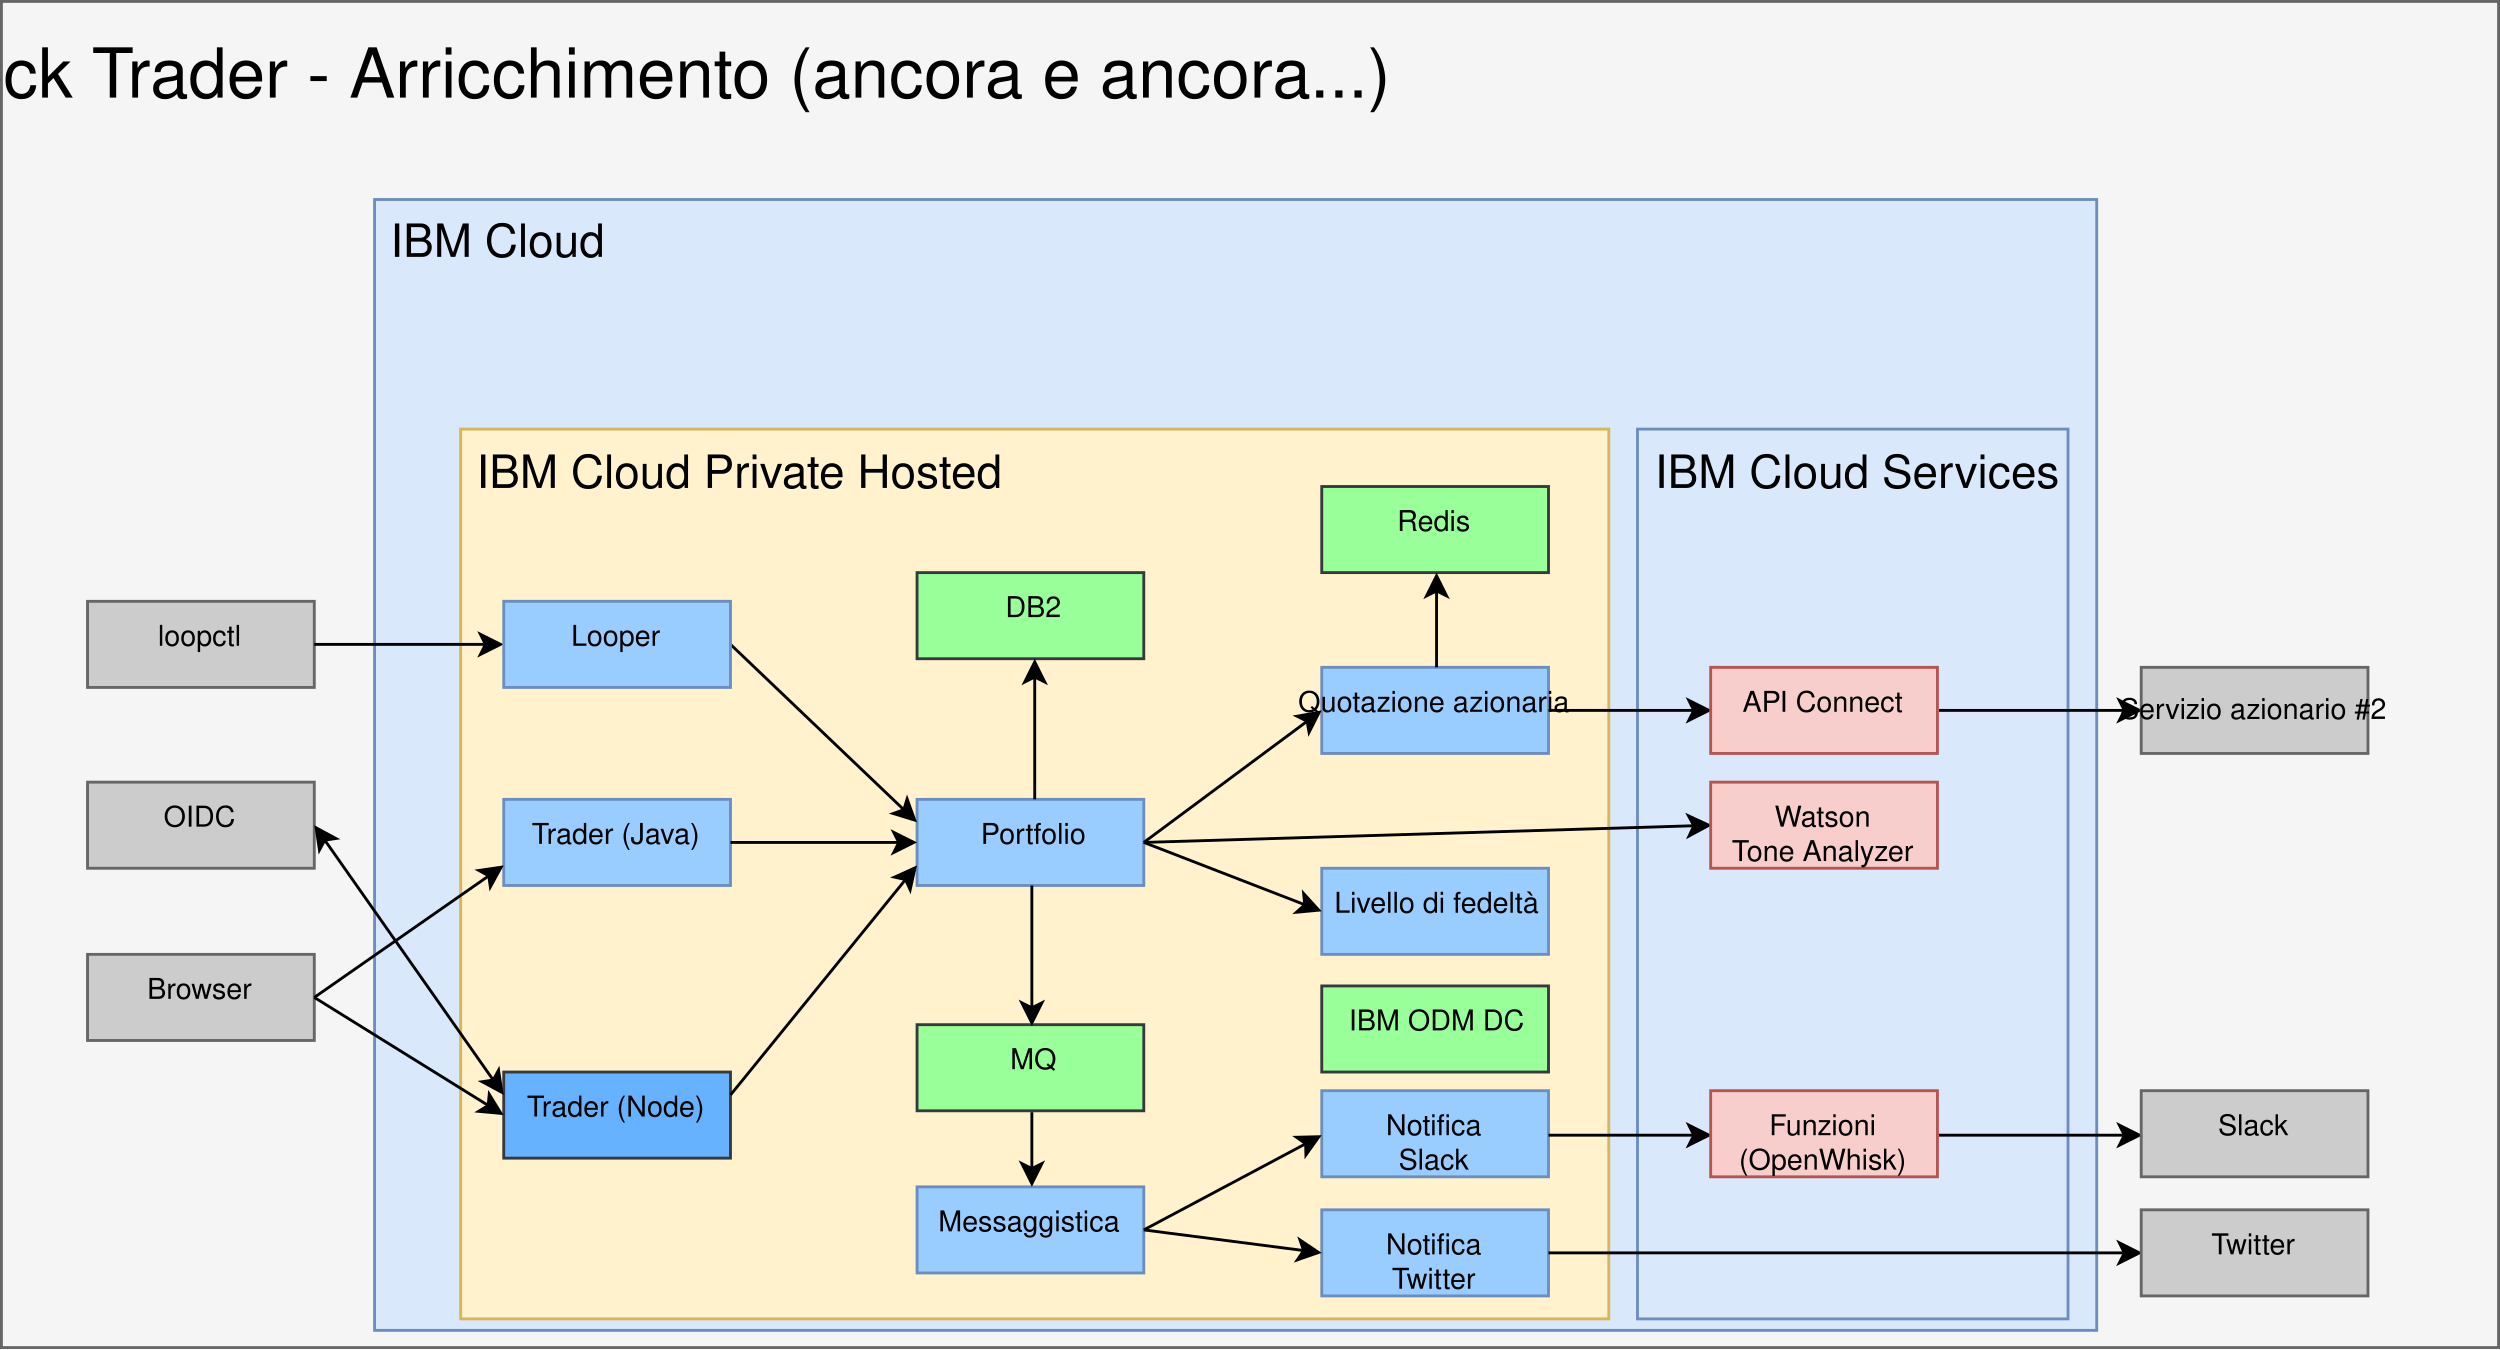
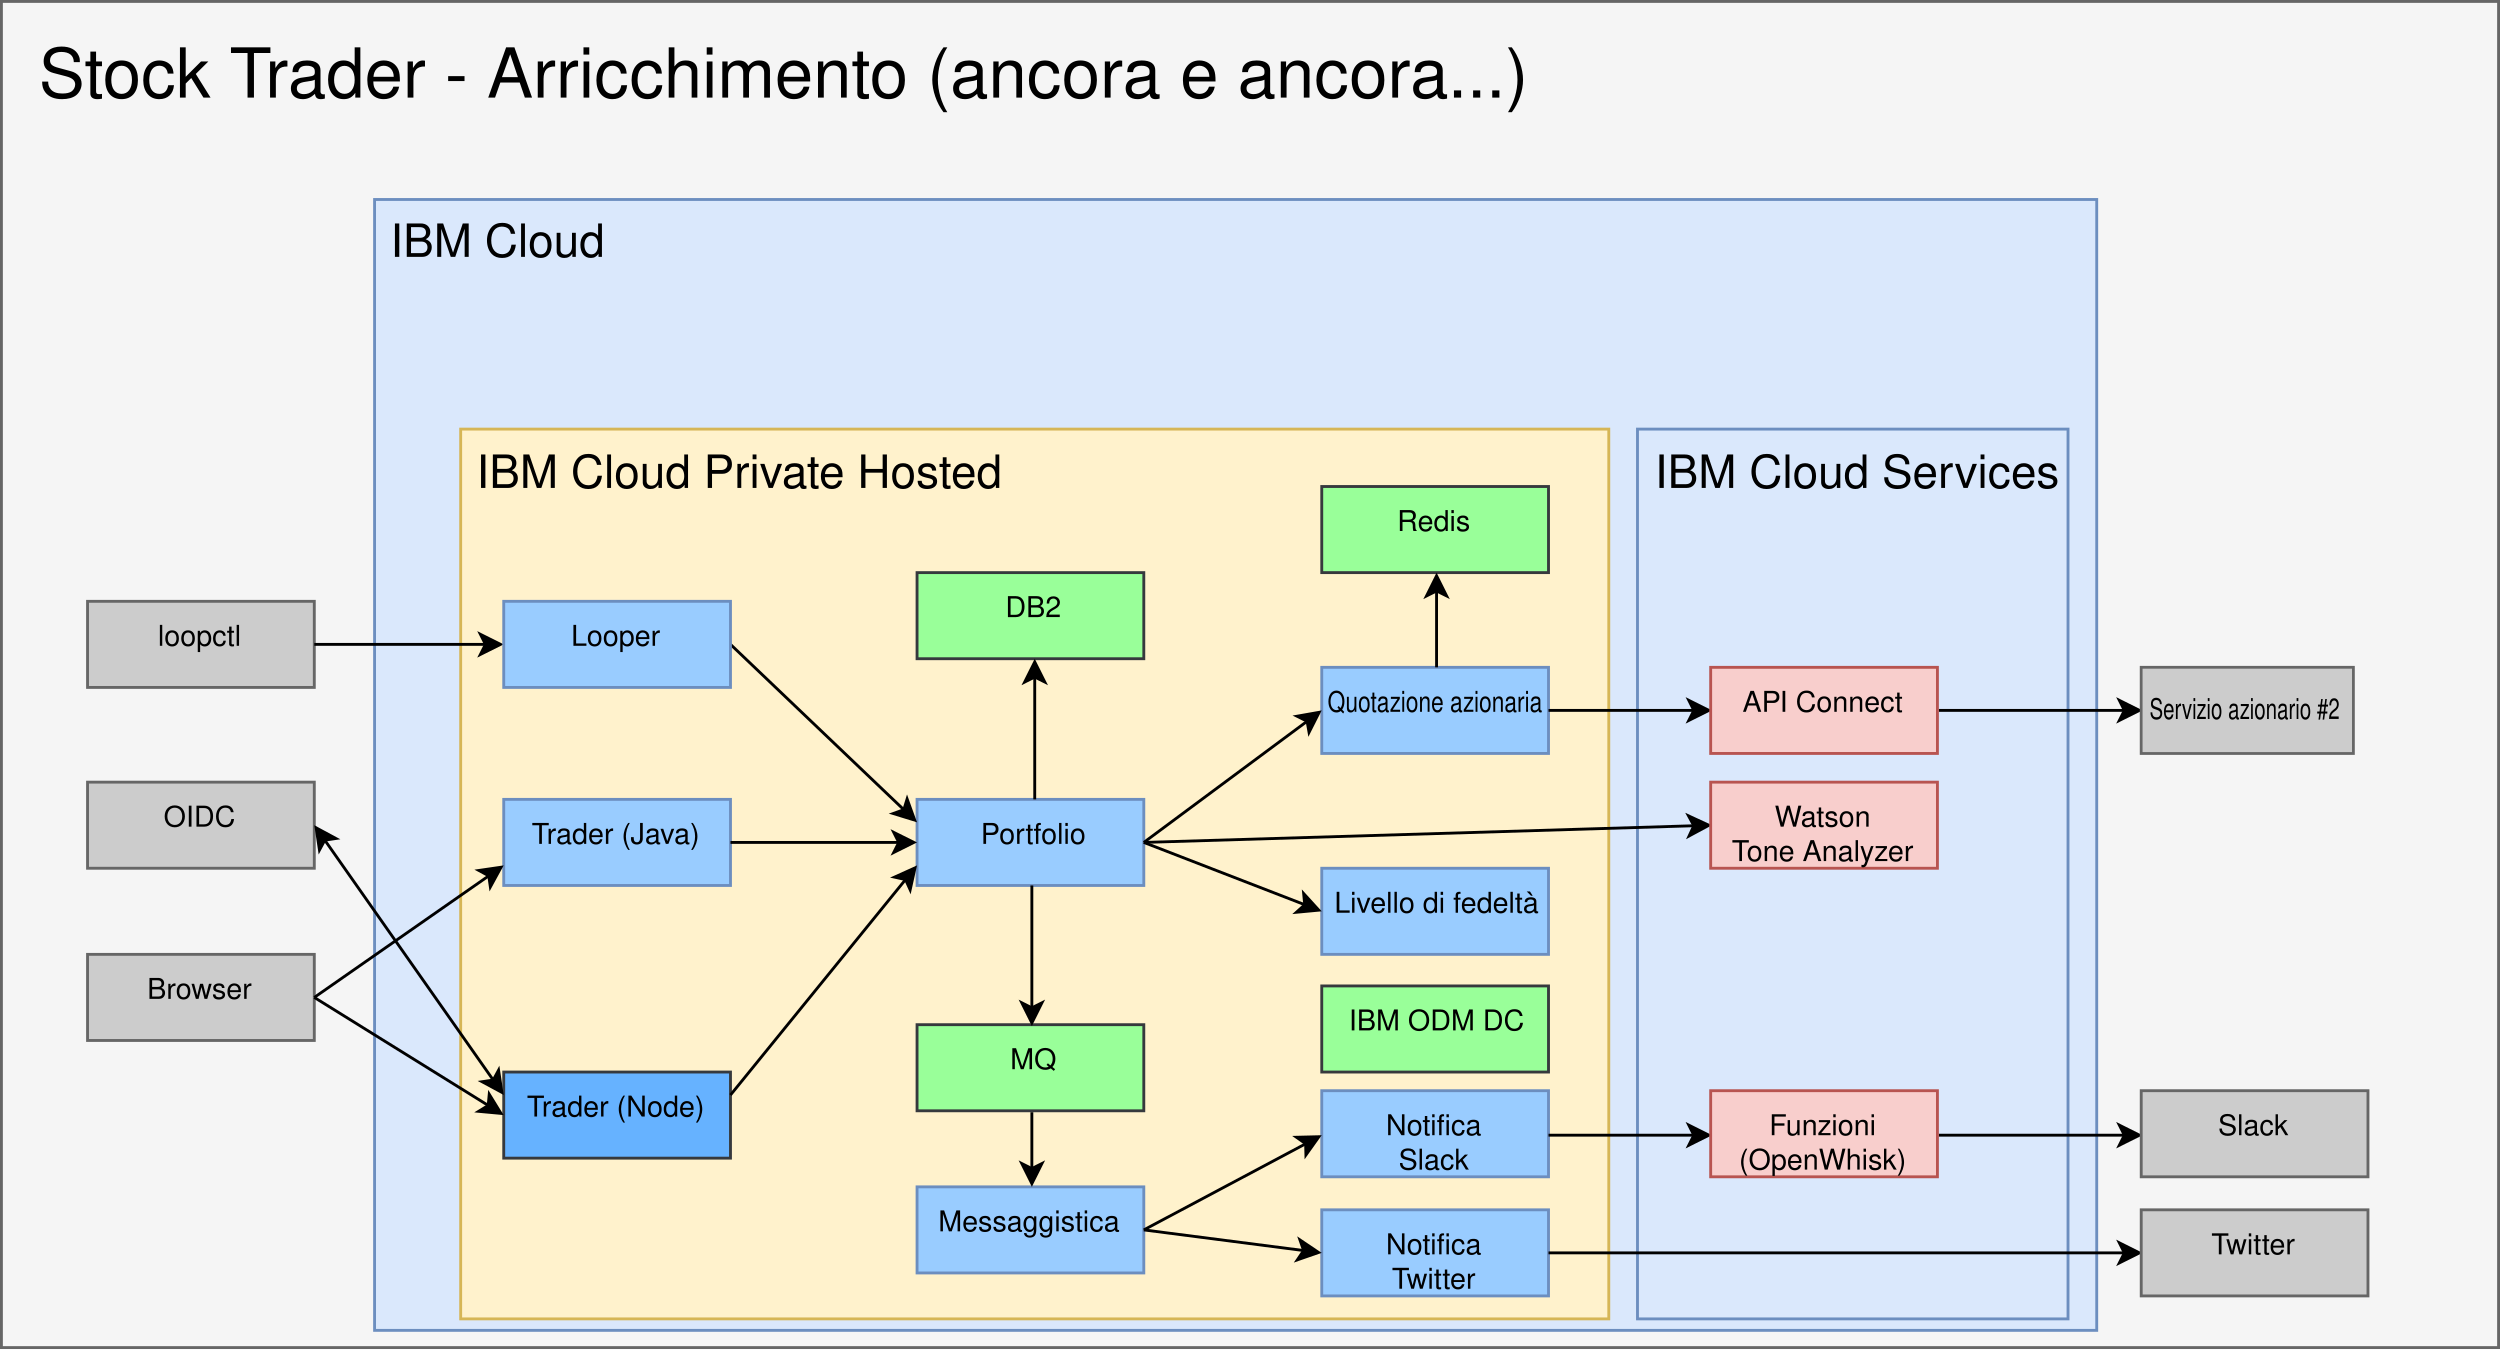
- <svg xmlns="http://www.w3.org/2000/svg" width="871px" height="470px" version="1.1">
-   <g transform="translate(.5 .5)">
-     <g pointer-events="none">
-       <rect width="870" height="469" fill="#f5f5f5" stroke="#666" />
-       <rect x="130" y="69" width="600" height="394" fill="#dae8fc" stroke="#6c8ebf" />
-       <rect x="570" y="149" width="150" height="310" fill="#dae8fc" stroke="#6c8ebf" />
+ <svg xmlns="http://www.w3.org/2000/svg" width="871px" height="470px" version="1.1" id="svg266">
+   <defs id="defs270" />
+   <g transform="translate(.5 .5)" id="g264">
+     <g pointer-events="none" id="g10">
+       <rect width="870" height="469" fill="#f5f5f5" stroke="#666" id="rect4" />
+       <rect x="130" y="69" width="600" height="394" fill="#dae8fc" stroke="#6c8ebf" id="rect6" />
+       <rect x="570" y="149" width="150" height="310" fill="#dae8fc" stroke="#6c8ebf" id="rect8" />
    </g>
-     <g font-family="Helvetica" font-size="24px" text-anchor="middle">
-       <text x="224.5" y="33.5">Stock Trader - Arricchimento (ancora e ancora...)</text>
+     <g font-size="24px" id="g14" transform="translate(48)" style="font-size:24px;font-family:Helvetica;text-anchor:middle">
+       <text x="224.5" y="33.5" id="text12">Stock Trader - Arricchimento (ancora e ancora...)</text>
    </g>
-     <rect x="160" y="149" width="400" height="310" fill="#fff2cc" pointer-events="none" stroke="#d6b656" />
-     <g font-family="Helvetica" font-size="16px">
-       <text x="165.5" y="169.5">IBM Cloud Private Hosted</text>
+     <rect x="160" y="149" width="400" height="310" fill="#fff2cc" pointer-events="none" stroke="#d6b656" id="rect16" />
+     <g font-family="Helvetica" font-size="16px" id="g20">
+       <text x="165.5" y="169.5" id="text18">IBM Cloud Private Hosted</text>
    </g>
-     <rect x="319" y="199" width="79" height="30" fill="#9f9" pointer-events="none" stroke="#36393d" />
-     <g font-family="Helvetica" font-size="10px" text-anchor="middle">
-       <text x="359.5" y="214.5">DB2</text>
+     <rect x="319" y="199" width="79" height="30" fill="#9f9" pointer-events="none" stroke="#36393d" id="rect22" />
+     <g font-family="Helvetica" font-size="10px" text-anchor="middle" id="g26">
+       <text x="359.5" y="214.5" id="text24">DB2</text>
    </g>
-     <rect x="460" y="343" width="79" height="30" fill="#9f9" pointer-events="none" stroke="#36393d" />
-     <g font-family="Helvetica" font-size="10px" text-anchor="middle">
-       <text x="500" y="358.5">IBM ODM DC</text>
+     <rect x="460" y="343" width="79" height="30" fill="#9f9" pointer-events="none" stroke="#36393d" id="rect28" />
+     <g font-family="Helvetica" font-size="10px" text-anchor="middle" id="g32">
+       <text x="500" y="358.5" id="text30">IBM ODM DC</text>
    </g>
-     <rect x="460" y="169" width="79" height="30" fill="#9f9" pointer-events="none" stroke="#36393d" />
-     <g font-family="Helvetica" font-size="10px" text-anchor="middle">
-       <text x="499" y="184.5">Redis</text>
+     <rect x="460" y="169" width="79" height="30" fill="#9f9" pointer-events="none" stroke="#36393d" id="rect34" />
+     <g font-family="Helvetica" font-size="10px" text-anchor="middle" id="g38">
+       <text x="499" y="184.5" id="text36">Redis</text>
    </g>
-     <rect x="175" y="373" width="79" height="30" fill="#66b2ff" pointer-events="none" stroke="#36393d" />
-     <g font-family="Helvetica" font-size="10px" text-anchor="middle">
-       <text x="214" y="388.5">Trader (Node)</text>
+     <rect x="175" y="373" width="79" height="30" fill="#66b2ff" pointer-events="none" stroke="#36393d" id="rect40" />
+     <g font-family="Helvetica" font-size="10px" text-anchor="middle" id="g44">
+       <text x="214" y="388.5" id="text42">Trader (Node)</text>
    </g>
-     <rect x="319" y="356.5" width="79" height="30" fill="#9f9" pointer-events="none" stroke="#36393d" />
-     <g font-family="Helvetica" font-size="10px" text-anchor="middle">
-       <text x="359.5" y="372">MQ</text>
+     <rect x="319" y="356.5" width="79" height="30" fill="#9f9" pointer-events="none" stroke="#36393d" id="rect46" />
+     <g font-family="Helvetica" font-size="10px" text-anchor="middle" id="g50">
+       <text x="359.5" y="372" id="text48">MQ</text>
    </g>
-     <rect x="175" y="278" width="79" height="30" fill="#9cf" pointer-events="none" stroke="#6c8ebf" />
-     <g font-family="Helvetica" font-size="10px" text-anchor="middle">
-       <text x="214" y="293.5">Trader (Java)</text>
+     <rect x="175" y="278" width="79" height="30" fill="#9cf" pointer-events="none" stroke="#6c8ebf" id="rect52" />
+     <g font-family="Helvetica" font-size="10px" text-anchor="middle" id="g56">
+       <text x="214" y="293.5" id="text54">Trader (Java)</text>
    </g>
-     <rect x="319" y="278" width="79" height="30" fill="#9cf" pointer-events="none" stroke="#6c8ebf" />
-     <g font-family="Helvetica" font-size="10px" text-anchor="middle">
-       <text x="359.5" y="293.5">Portfolio</text>
+     <rect x="319" y="278" width="79" height="30" fill="#9cf" pointer-events="none" stroke="#6c8ebf" id="rect58" />
+     <g font-family="Helvetica" font-size="10px" text-anchor="middle" id="g62">
+       <text x="359.5" y="293.5" id="text60">Portfolio</text>
    </g>
-     <rect x="319" y="413" width="79" height="30" fill="#9cf" pointer-events="none" stroke="#6c8ebf" />
-     <g font-family="Helvetica" font-size="10px" text-anchor="middle">
-       <text x="358" y="428.5">Messaggistica</text>
+     <rect x="319" y="413" width="79" height="30" fill="#9cf" pointer-events="none" stroke="#6c8ebf" id="rect64" />
+     <g font-family="Helvetica" font-size="10px" text-anchor="middle" id="g68">
+       <text x="358" y="428.5" id="text66">Messaggistica</text>
    </g>
-     <rect x="460" y="232" width="79" height="30" fill="#9cf" pointer-events="none" stroke="#6c8ebf" />
-     <g font-family="Helvetica" font-size="10px" text-anchor="middle">
-       <text x="499" y="247.5">Quotazione azionaria</text>
+     <rect x="460" y="232" width="79" height="30" fill="#9cf" pointer-events="none" stroke="#6c8ebf" id="rect70" />
+     <g font-size="10px" id="g74" transform="matrix(0.7917888,0,0,1,104.3216,0)" style="font-size:10px;font-family:Helvetica;text-anchor:middle">
+       <text x="499" y="247.5" id="text72">Quotazione azionaria</text>
    </g>
-     <rect x="460" y="302" width="79" height="30" fill="#9cf" pointer-events="none" stroke="#6c8ebf" />
-     <g font-family="Helvetica" font-size="10px" text-anchor="middle">
-       <text x="500" y="317.5">Livello di fedeltà</text>
+     <rect x="460" y="302" width="79" height="30" fill="#9cf" pointer-events="none" stroke="#6c8ebf" id="rect76" />
+     <g font-family="Helvetica" font-size="10px" text-anchor="middle" id="g80">
+       <text x="500" y="317.5" id="text78">Livello di fedeltà</text>
    </g>
-     <rect x="460" y="379.5" width="79" height="30" fill="#9cf" pointer-events="none" stroke="#6c8ebf" />
-     <g font-family="Helvetica" font-size="10px" text-anchor="middle">
-       <text x="499" y="395">Notifica</text>
-       <text x="499" y="407">Slack</text>
+     <rect x="460" y="379.5" width="79" height="30" fill="#9cf" pointer-events="none" stroke="#6c8ebf" id="rect82" />
+     <g font-family="Helvetica" font-size="10px" text-anchor="middle" id="g88">
+       <text x="499" y="395" id="text84">Notifica</text>
+       <text x="499" y="407" id="text86">Slack</text>
    </g>
-     <rect x="460" y="421" width="79" height="30" fill="#9cf" pointer-events="none" stroke="#6c8ebf" />
-     <g font-family="Helvetica" font-size="10px" text-anchor="middle">
-       <text x="499" y="436.5">Notifica</text>
-       <text x="499" y="448.5">Twitter</text>
+     <rect x="460" y="421" width="79" height="30" fill="#9cf" pointer-events="none" stroke="#6c8ebf" id="rect90" />
+     <g font-family="Helvetica" font-size="10px" text-anchor="middle" id="g96">
+       <text x="499" y="436.5" id="text92">Notifica</text>
+       <text x="499" y="448.5" id="text94">Twitter</text>
    </g>
-     <g pointer-events="none" stroke="#000" stroke-miterlimit="10">
-       <path d="m254 293h58.63" fill="none" />
-       <path d="m317.88 293-7 3.5 1.75-3.5-1.75-3.5z" />
-       <path d="m398 293 56.89-42.21" fill="none" />
-       <path d="m459.1 247.67-3.53 6.98-0.68-3.86-3.5-1.76z" />
-       <path d="m398 293 56.06 21.7" fill="none" />
-       <path d="m458.96 316.6-7.79 0.73 2.89-2.63-0.37-3.89z" />
-       <path d="m360 278v-42.63" fill="none" />
-       <path d="m360 230.12 3.5 7-3.5-1.75-3.5 1.75z" />
-       <path d="m500 232v-26.63" fill="none" />
-       <path d="m500 200.12 3.5 7-3.5-1.75-3.5 1.75z" />
-       <path d="m359 387v19.63" fill="none" />
-       <path d="m359 411.88-3.5-7 3.5 1.75 3.5-1.75z" />
-       <path d="m398 428 56.38-30.01" fill="none" />
-       <path d="m459.01 395.53-4.53 6.37-0.1-3.91-3.19-2.27z" />
-       <path d="m398 428 55.68 7.19" fill="none" />
-       <path d="m458.89 435.86-7.39 2.57 2.18-3.24-1.28-3.7z" />
+     <g pointer-events="none" stroke="#000" stroke-miterlimit="10" id="g130">
+       <path d="m254 293h58.63" fill="none" id="path98" />
+       <path d="m317.88 293-7 3.5 1.75-3.5-1.75-3.5z" id="path100" />
+       <path d="m398 293 56.89-42.21" fill="none" id="path102" />
+       <path d="m459.1 247.67-3.53 6.98-0.68-3.86-3.5-1.76z" id="path104" />
+       <path d="m398 293 56.06 21.7" fill="none" id="path106" />
+       <path d="m458.96 316.6-7.79 0.73 2.89-2.63-0.37-3.89z" id="path108" />
+       <path d="m360 278v-42.63" fill="none" id="path110" />
+       <path d="m360 230.12 3.5 7-3.5-1.75-3.5 1.75z" id="path112" />
+       <path d="m500 232v-26.63" fill="none" id="path114" />
+       <path d="m500 200.12 3.5 7-3.5-1.75-3.5 1.75z" id="path116" />
+       <path d="m359 387v19.63" fill="none" id="path118" />
+       <path d="m359 411.88-3.5-7 3.5 1.75 3.5-1.75z" id="path120" />
+       <path d="m398 428 56.38-30.01" fill="none" id="path122" />
+       <path d="m459.01 395.53-4.53 6.37-0.1-3.91-3.19-2.27z" id="path124" />
+       <path d="m398 428 55.68 7.19" fill="none" id="path126" />
+       <path d="m458.89 435.86-7.39 2.57 2.18-3.24-1.28-3.7z" id="path128" />
    </g>
-     <g font-family="Helvetica" font-size="16px">
-       <text x="135.5" y="89">IBM Cloud</text>
+     <g font-family="Helvetica" font-size="16px" id="g134">
+       <text x="135.5" y="89" id="text132">IBM Cloud</text>
    </g>
-     <g pointer-events="none" stroke="#000" stroke-miterlimit="10">
-       <path d="m539 247h50.63" fill="none" />
-       <path d="m594.88 247-7 3.5 1.75-3.5-1.75-3.5z" />
-       <path d="m398 293 191.63-5.81" fill="none" />
-       <path d="m594.88 287.03-6.89 3.71 1.64-3.55-1.85-3.44z" />
-       <path d="m675 247h64.63" fill="none" />
-       <path d="m744.88 247-7 3.5 1.75-3.5-1.75-3.5z" />
-       <path d="m539 395h50.63" fill="none" />
-       <path d="m594.88 395-7 3.5 1.75-3.5-1.75-3.5z" />
-       <path d="m539 436h200.63" fill="none" />
-       <path d="m744.88 436-7 3.5 1.75-3.5-1.75-3.5z" />
-       <path d="m675 395h64.63" fill="none" />
-       <path d="m744.88 395-7 3.5 1.75-3.5-1.75-3.5z" />
+     <g pointer-events="none" stroke="#000" stroke-miterlimit="10" id="g160">
+       <path d="m539 247h50.63" fill="none" id="path136" />
+       <path d="m594.88 247-7 3.5 1.75-3.5-1.75-3.5z" id="path138" />
+       <path d="m398 293 191.63-5.81" fill="none" id="path140" />
+       <path d="m594.88 287.03-6.89 3.71 1.64-3.55-1.85-3.44z" id="path142" />
+       <path d="m675 247h64.63" fill="none" id="path144" />
+       <path d="m744.88 247-7 3.5 1.75-3.5-1.75-3.5z" id="path146" />
+       <path d="m539 395h50.63" fill="none" id="path148" />
+       <path d="m594.88 395-7 3.5 1.75-3.5-1.75-3.5z" id="path150" />
+       <path d="m539 436h200.63" fill="none" id="path152" />
+       <path d="m744.88 436-7 3.5 1.75-3.5-1.75-3.5z" id="path154" />
+       <path d="m675 395h64.63" fill="none" id="path156" />
+       <path d="m744.88 395-7 3.5 1.75-3.5-1.75-3.5z" id="path158" />
    </g>
-     <g font-family="Helvetica" font-size="16px" text-anchor="middle">
-       <text x="646.5" y="169.5">IBM Cloud Services</text>
+     <g font-family="Helvetica" font-size="16px" text-anchor="middle" id="g164">
+       <text x="646.5" y="169.5" id="text162">IBM Cloud Services</text>
    </g>
-     <rect x="595.5" y="272" width="79" height="30" fill="#f8cecc" pointer-events="none" stroke="#b85450" />
-     <g font-family="Helvetica" font-size="10px" text-anchor="middle">
-       <text x="634.5" y="287.5">Watson</text>
-       <text x="634.5" y="299.5">Tone Analyzer</text>
+     <rect x="595.5" y="272" width="79" height="30" fill="#f8cecc" pointer-events="none" stroke="#b85450" id="rect166" />
+     <g font-family="Helvetica" font-size="10px" text-anchor="middle" id="g172">
+       <text x="634.5" y="287.5" id="text168">Watson</text>
+       <text x="634.5" y="299.5" id="text170">Tone Analyzer</text>
    </g>
-     <rect x="595.5" y="379.5" width="79" height="30" fill="#f8cecc" pointer-events="none" stroke="#b85450" />
-     <g font-family="Helvetica" font-size="10px" text-anchor="middle">
-       <text x="634.5" y="395">Funzioni</text>
-       <text x="634.5" y="407">(OpenWhisk)</text>
+     <rect x="595.5" y="379.5" width="79" height="30" fill="#f8cecc" pointer-events="none" stroke="#b85450" id="rect174" />
+     <g font-family="Helvetica" font-size="10px" text-anchor="middle" id="g180">
+       <text x="634.5" y="395" id="text176">Funzioni</text>
+       <text x="634.5" y="407" id="text178">(OpenWhisk)</text>
    </g>
-     <rect x="595.5" y="232" width="79" height="30" fill="#f8cecc" pointer-events="none" stroke="#b85450" />
-     <g font-family="Helvetica" font-size="10px" text-anchor="middle">
-       <text x="634.5" y="247.5">API Connect</text>
+     <rect x="595.5" y="232" width="79" height="30" fill="#f8cecc" pointer-events="none" stroke="#b85450" id="rect182" />
+     <g font-family="Helvetica" font-size="10px" text-anchor="middle" id="g186">
+       <text x="634.5" y="247.5" id="text184">API Connect</text>
    </g>
-     <rect x="745.5" y="421" width="79" height="30" fill="#ccc" pointer-events="none" stroke="#666" />
-     <g font-family="Helvetica" font-size="10px" text-anchor="middle">
-       <text x="784.5" y="436.5">Twitter</text>
+     <rect x="745.5" y="421" width="79" height="30" fill="#ccc" pointer-events="none" stroke="#666" id="rect188" />
+     <g font-family="Helvetica" font-size="10px" text-anchor="middle" id="g192">
+       <text x="784.5" y="436.5" id="text190">Twitter</text>
    </g>
-     <rect x="745.5" y="379.5" width="79" height="30" fill="#ccc" pointer-events="none" stroke="#666" />
-     <g font-family="Helvetica" font-size="10px" text-anchor="middle">
-       <text x="784.5" y="395">Slack</text>
+     <rect x="745.5" y="379.5" width="79" height="30" fill="#ccc" pointer-events="none" stroke="#666" id="rect194" />
+     <g font-family="Helvetica" font-size="10px" text-anchor="middle" id="g198">
+       <text x="784.5" y="395" id="text196">Slack</text>
    </g>
-     <rect x="30" y="209" width="79" height="30" fill="#ccc" pointer-events="none" stroke="#666" />
-     <g font-family="Helvetica" font-size="10px" text-anchor="middle">
-       <text x="69" y="224.5">loopctl</text>
+     <rect x="30" y="209" width="79" height="30" fill="#ccc" pointer-events="none" stroke="#666" id="rect200" />
+     <g font-family="Helvetica" font-size="10px" text-anchor="middle" id="g204">
+       <text x="69" y="224.5" id="text202">loopctl</text>
    </g>
-     <rect x="30" y="332" width="79" height="30" fill="#ccc" pointer-events="none" stroke="#666" />
-     <g font-family="Helvetica" font-size="10px" text-anchor="middle">
-       <text x="69" y="347.5">Browser</text>
+     <rect x="30" y="332" width="79" height="30" fill="#ccc" pointer-events="none" stroke="#666" id="rect206" />
+     <g font-family="Helvetica" font-size="10px" text-anchor="middle" id="g210">
+       <text x="69" y="347.5" id="text208">Browser</text>
    </g>
-     <rect x="30" y="272" width="79" height="30" fill="#ccc" pointer-events="none" stroke="#666" />
-     <g font-family="Helvetica" font-size="10px" text-anchor="middle">
-       <text x="69" y="287.5">OIDC</text>
+     <rect x="30" y="272" width="79" height="30" fill="#ccc" pointer-events="none" stroke="#666" id="rect212" />
+     <g font-family="Helvetica" font-size="10px" text-anchor="middle" id="g216">
+       <text x="69" y="287.5" id="text214">OIDC</text>
    </g>
-     <g pointer-events="none">
-       <g stroke="#000" stroke-miterlimit="10">
-         <path d="m254 224 60.39 57.6" fill="none" />
-         <path d="m318.19 285.23-7.48-2.3 3.68-1.33 1.15-3.74z" />
-         <path d="m109 347 60.78-42.36" fill="none" />
-         <path d="m174.08 301.64-3.74 6.87-0.56-3.87-3.44-1.87z" />
-         <path d="m109 347 60.59 37.64" fill="none" />
-         <path d="m174.05 387.41-7.79-0.72 3.33-2.05 0.36-3.9z" />
-         <path d="m109 224h59.63" fill="none" />
-         <path d="m173.88 224-7 3.5 1.75-3.5-1.75-3.5z" />
-         <path d="m254 381 60.98-75.06" fill="none" />
-         <path d="m318.29 301.87-1.69 7.64-1.62-3.57-3.82-0.85z" />
-         <path d="m112.66 292.21 58.68 83.58" fill="none" />
-         <path d="m109.64 287.91 6.89 3.72-3.87 0.58-1.86 3.45z" />
-         <path d="m174.36 380.09-6.89-3.72 3.87-0.58 1.86-3.45z" />
-         <path d="m359 308v42.63" fill="none" />
-         <path d="m359 355.88-3.5-7 3.5 1.75 3.5-1.75z" />
+     <g pointer-events="none" id="g252">
+       <g stroke="#000" stroke-miterlimit="10" id="g248">
+         <path d="m254 224 60.39 57.6" fill="none" id="path218" />
+         <path d="m318.19 285.23-7.48-2.3 3.68-1.33 1.15-3.74z" id="path220" />
+         <path d="m109 347 60.78-42.36" fill="none" id="path222" />
+         <path d="m174.08 301.64-3.74 6.87-0.56-3.87-3.44-1.87z" id="path224" />
+         <path d="m109 347 60.59 37.64" fill="none" id="path226" />
+         <path d="m174.05 387.41-7.79-0.72 3.33-2.05 0.36-3.9z" id="path228" />
+         <path d="m109 224h59.63" fill="none" id="path230" />
+         <path d="m173.88 224-7 3.5 1.75-3.5-1.75-3.5z" id="path232" />
+         <path d="m254 381 60.98-75.06" fill="none" id="path234" />
+         <path d="m318.29 301.87-1.69 7.64-1.62-3.57-3.82-0.85z" id="path236" />
+         <path d="m112.66 292.21 58.68 83.58" fill="none" id="path238" />
+         <path d="m109.64 287.91 6.89 3.72-3.87 0.58-1.86 3.45z" id="path240" />
+         <path d="m174.36 380.09-6.89-3.72 3.87-0.58 1.86-3.45z" id="path242" />
+         <path d="m359 308v42.63" fill="none" id="path244" />
+         <path d="m359 355.88-3.5-7 3.5 1.75 3.5-1.75z" id="path246" />
      </g>
-       <rect x="175" y="209" width="79" height="30" fill="#9cf" stroke="#6c8ebf" />
+       <rect x="175" y="209" width="79" height="30" fill="#9cf" stroke="#6c8ebf" id="rect250" />
    </g>
-     <g font-family="Helvetica" font-size="10px" text-anchor="middle">
-       <text x="214" y="224.5">Looper</text>
+     <g font-family="Helvetica" font-size="10px" text-anchor="middle" id="g256">
+       <text x="214" y="224.5" id="text254">Looper</text>
    </g>
-     <rect x="745.5" y="232" width="79" height="30" fill="#ccc" pointer-events="none" stroke="#666" />
-     <g font-family="Helvetica" font-size="10px" text-anchor="middle">
-       <text x="784.5" y="250">Servizio azionario #2</text>
+     <rect x="745.484" y="231.984" width="73.942" height="30.032" pointer-events="none" id="rect258" style="fill:#cccccc;stroke:#666666;stroke-width:0.968" />
+     <g font-size="10px" id="g262" transform="matrix(0.7139269,0,0,1,221.4433,0)" style="font-size:10px;font-family:Helvetica;text-anchor:middle">
+       <text x="784.5" y="250" id="text260">Servizio azionario #2</text>
    </g>
  </g>
</svg>
